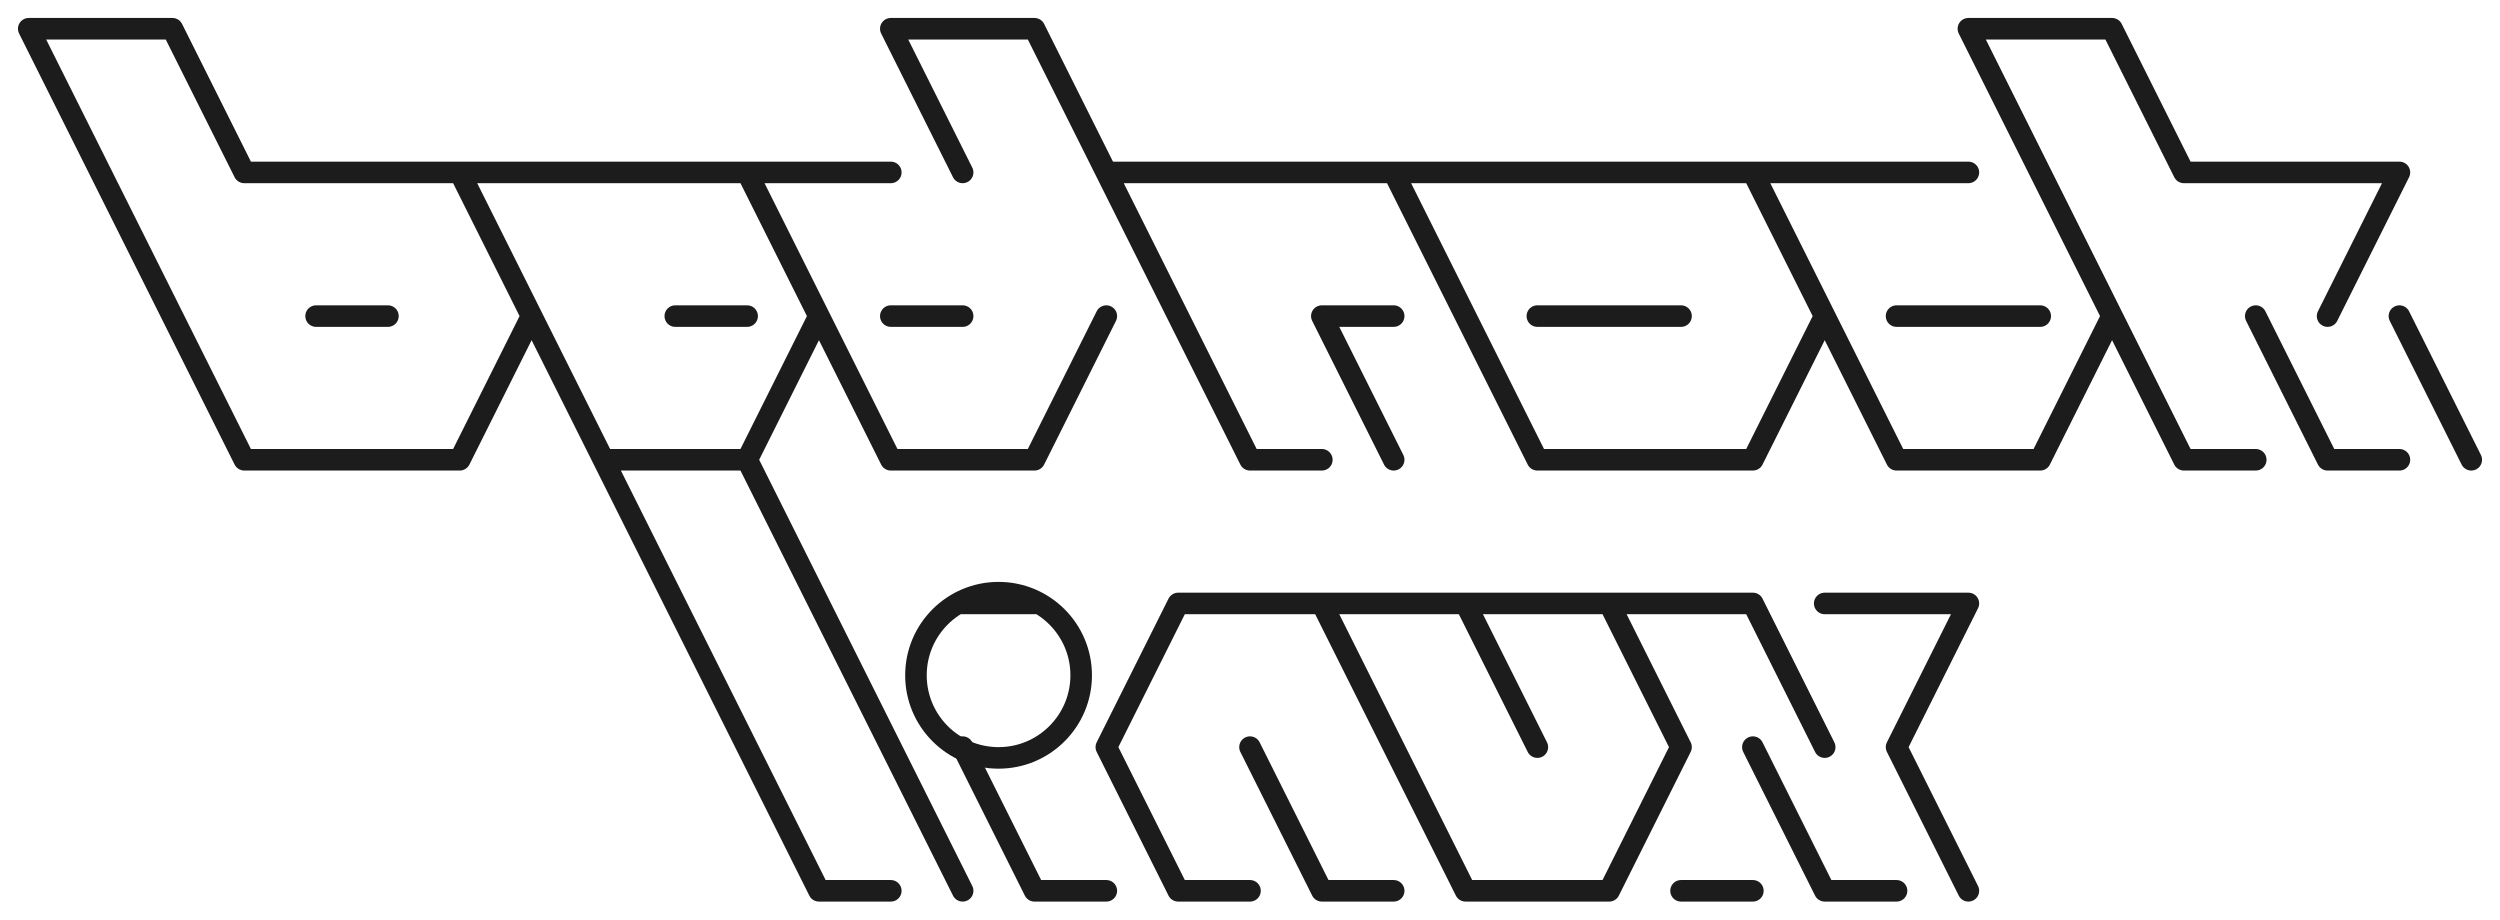
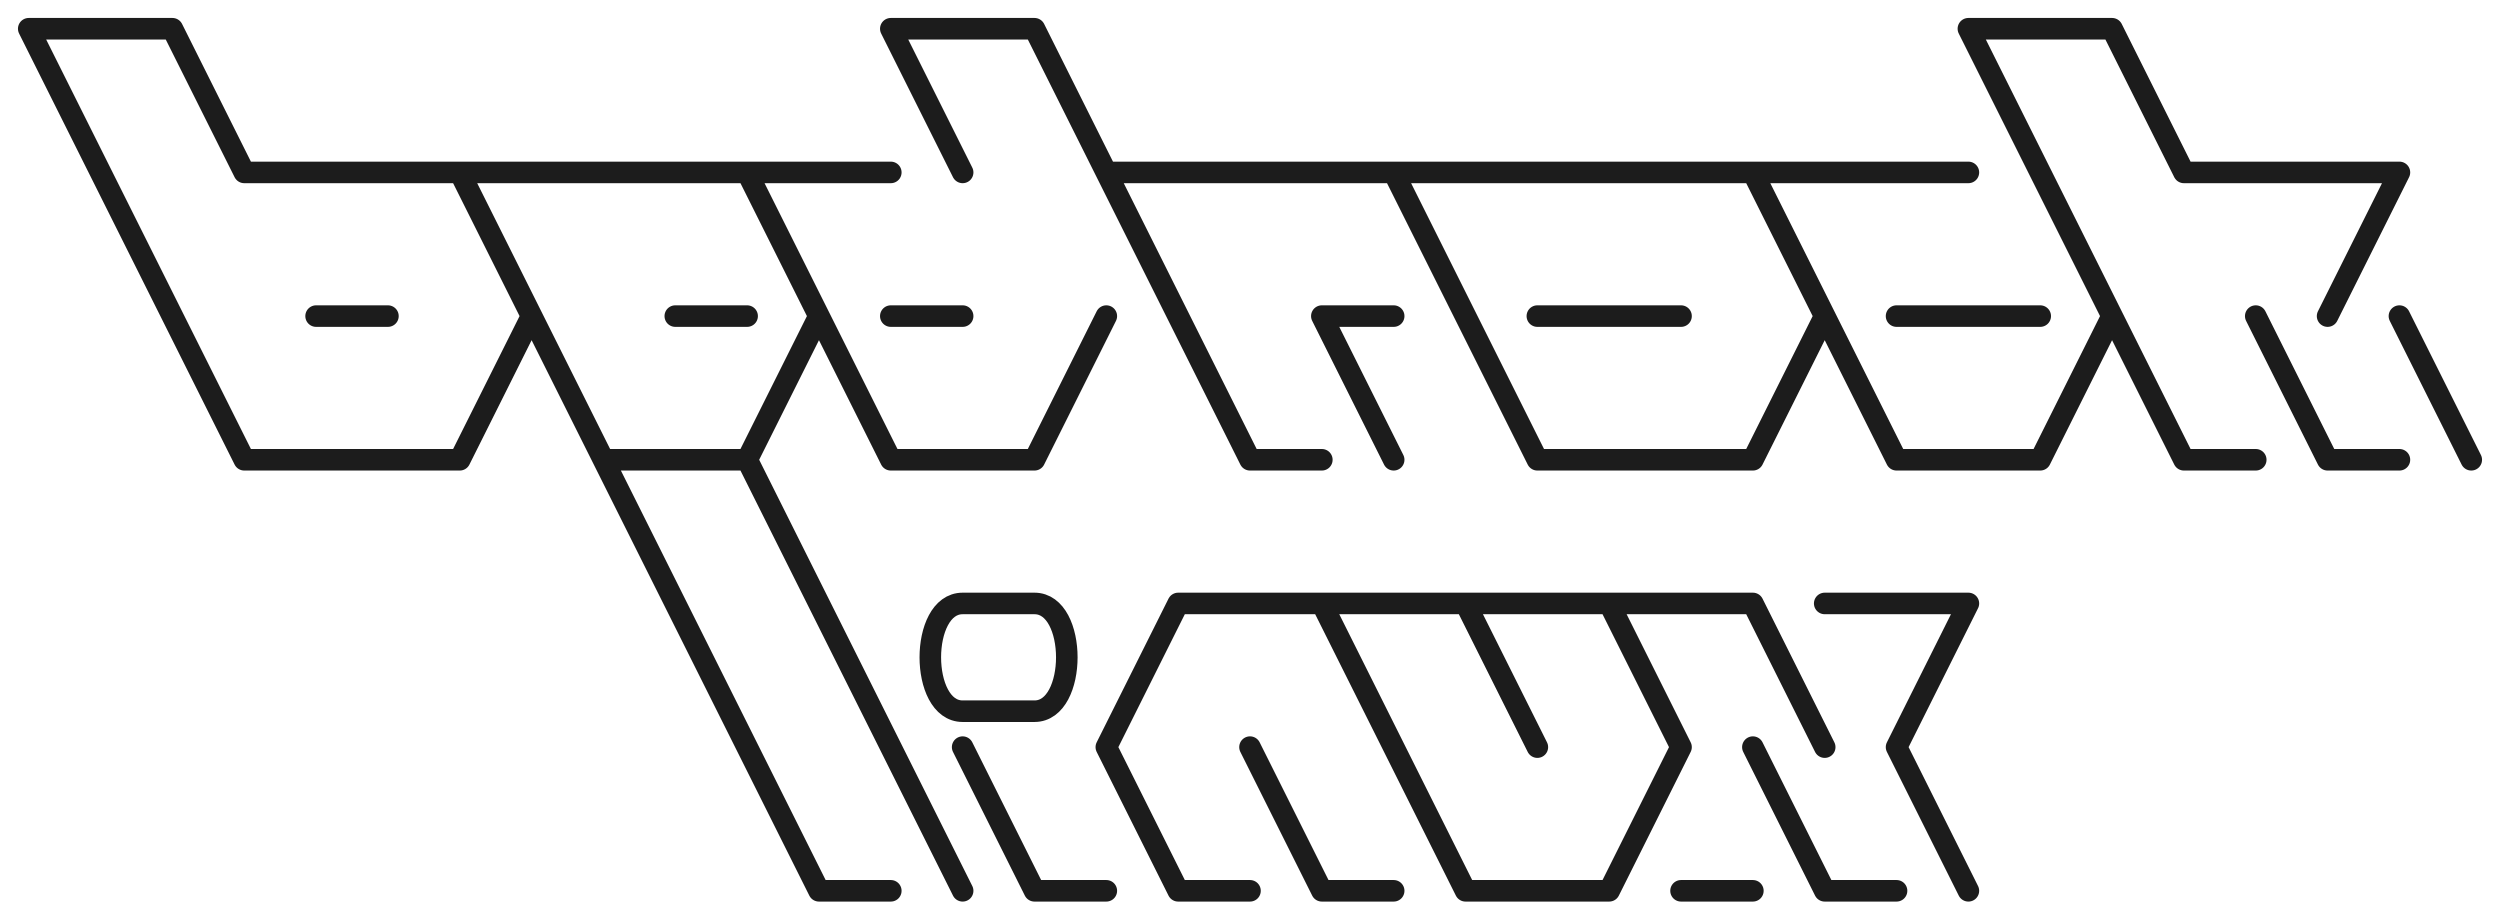
<svg xmlns="http://www.w3.org/2000/svg" width="348" height="128" viewBox="0 0 348.00 128.00">
-   <path d="M4.00 4.00 L24.00 4.00 M124.00 4.00 L144.00 4.00 M274.00 4.00 L294.00 4.00 M4.00 4.00 L14.00 24.00 M24.00 4.00 L34.00 24.00 M34.00 24.00 L124.00 24.00 M124.00 4.00 L134.00 24.00 M144.00 4.00 L154.00 24.00 M154.00 24.00 L274.00 24.00 M274.00 4.00 L284.00 24.00 M294.00 4.00 L304.00 24.00 M304.00 24.00 L334.00 24.00 M14.00 24.00 L24.00 44.00 M44.00 44.00 L54.00 44.00 M64.00 24.00 L74.00 44.00 M94.00 44.00 L104.00 44.00 M104.00 24.00 L114.00 44.00 M124.00 44.00 L134.00 44.00 M154.00 24.00 L164.00 44.00 M184.00 44.00 L194.00 44.00 M194.00 24.00 L204.00 44.00 M214.00 44.00 L234.00 44.00 M244.00 24.00 L254.00 44.00 M264.00 44.00 L284.00 44.00 M284.00 24.00 L294.00 44.00 M324.00 44.00 L334.00 24.00 M24.00 44.00 L34.00 64.00 M34.00 64.00 L64.00 64.00 M64.00 64.00 L74.00 44.00 M74.00 44.00 L84.00 64.00 M84.00 64.00 L104.00 64.00 M104.00 64.00 L114.00 44.00 M114.00 44.00 L124.00 64.00 M124.00 64.00 L144.00 64.00 M144.00 64.00 L154.00 44.00 M164.00 44.00 L174.00 64.00 M174.00 64.00 L184.00 64.00 M184.00 44.00 L194.00 64.00 M204.00 44.00 L214.00 64.00 M214.00 64.00 L244.00 64.00 M244.00 64.00 L254.00 44.00 M254.00 44.00 L264.00 64.00 M264.00 64.00 L284.00 64.00 M284.00 64.00 L294.00 44.00 M294.00 44.00 L304.00 64.00 M304.00 64.00 L314.00 64.00 M314.00 44.00 L324.00 64.00 M324.00 64.00 L334.00 64.00 M334.00 44.00 L344.00 64.00 M84.00 64.00 L94.00 84.00 M104.00 64.00 L114.00 84.00 M134.00 84.00 L144.00 84.00 M164.00 84.00 L244.00 84.00 M254.00 84.00 L274.00 84.00 M94.00 84.00 L104.00 104.00 M114.00 84.00 L124.00 104.00 M154.00 104.00 L164.00 84.00 M184.00 84.00 L194.00 104.00 M204.00 84.00 L214.00 104.00 M224.00 84.00 L234.00 104.00 M244.00 84.00 L254.00 104.00 M264.00 104.00 L274.00 84.00 M104.00 104.00 L114.00 124.00 M114.00 124.00 L124.00 124.00 M124.00 104.00 L134.00 124.00 M134.00 104.00 L144.00 124.00 M144.00 124.00 L154.00 124.00 M154.00 104.00 L164.00 124.00 M164.00 124.00 L174.00 124.00 M174.00 104.00 L184.00 124.00 M184.00 124.00 L194.00 124.00 M194.00 104.00 L204.00 124.00 M204.00 124.00 L224.00 124.00 M224.00 124.00 L234.00 104.00 M234.00 124.00 L244.00 124.00 M244.00 104.00 L254.00 124.00 M254.00 124.00 L264.00 124.00 M264.00 104.00 L274.00 124.00" fill="none" stroke="#1c1c1c" stroke-width="3.00" stroke-linecap="round" stroke-linejoin="round" />
-   <circle cx="139.00" cy="94.00" r="11.50" fill="none" stroke="#1c1c1c" stroke-width="3.00" />
+   <path d="M4.00 4.00 L24.00 4.00 M124.00 4.00 L144.00 4.00 M274.00 4.00 L294.00 4.00 M4.00 4.00 L14.00 24.00 M24.00 4.00 L34.00 24.00 M34.00 24.00 L124.00 24.00 M124.00 4.00 L134.00 24.00 M144.00 4.00 L154.00 24.00 M154.00 24.00 L274.00 24.00 M274.00 4.00 L284.00 24.00 M294.00 4.00 L304.00 24.00 M304.00 24.00 L334.00 24.00 M14.00 24.00 L24.00 44.00 M44.00 44.00 L54.00 44.00 M64.00 24.00 L74.00 44.00 M94.00 44.00 L104.00 44.00 M104.00 24.00 L114.00 44.00 M124.00 44.00 L134.00 44.00 M154.00 24.00 L164.00 44.00 M184.00 44.00 L194.00 44.00 M194.00 24.00 L204.00 44.00 M214.00 44.00 L234.00 44.00 M244.00 24.00 L254.00 44.00 M264.00 44.00 L284.00 44.00 M284.00 24.00 L294.00 44.00 M324.00 44.00 L334.00 24.00 M24.00 44.00 L34.00 64.00 M34.00 64.00 L64.00 64.00 M64.00 64.00 L74.00 44.00 M74.00 44.00 L84.00 64.00 M84.00 64.00 L104.00 64.00 M104.00 64.00 L114.00 44.00 M114.00 44.00 L124.00 64.00 M124.00 64.00 L144.00 64.00 M144.00 64.00 L154.00 44.00 M164.00 44.00 L174.00 64.00 M174.00 64.00 L184.00 64.00 M184.00 44.00 L194.00 64.00 M204.00 44.00 L214.00 64.00 M214.00 64.00 L244.00 64.00 M244.00 64.00 L254.00 44.00 M254.00 44.00 L264.00 64.00 M264.00 64.00 L284.00 64.00 M284.00 64.00 L294.00 44.00 M294.00 44.00 L304.00 64.00 M304.00 64.00 L314.00 64.00 M314.00 44.00 L324.00 64.00 M324.00 64.00 L334.00 64.00 M334.00 44.00 L344.00 64.00 M84.00 64.00 L94.00 84.00 M104.00 64.00 L114.00 84.00 M134.00 84.00 L144.00 84.00 M164.00 84.00 L244.00 84.00 M254.00 84.00 L274.00 84.00 M94.00 84.00 L104.00 104.00 M114.00 84.00 L124.00 104.00 M154.00 104.00 L164.00 84.00 M184.00 84.00 L194.00 104.00 M204.00 84.00 L214.00 104.00 M224.00 84.00 L234.00 104.00 M244.00 84.00 L254.00 104.00 M264.00 104.00 L274.00 84.00 M104.00 104.00 L114.00 124.00 M114.00 124.00 L124.00 124.00 M124.00 104.00 L134.00 124.00 M134.00 104.00 L144.00 124.00 M144.00 124.00 L154.00 124.00 M154.00 104.00 L164.00 124.00 M164.00 124.00 L174.00 124.00 M174.00 104.00 L184.00 124.00 M184.00 124.00 L194.00 124.00 M194.00 104.00 L204.00 124.00 M204.00 124.00 L224.00 124.00 M224.00 124.00 L234.00 104.00 M234.00 124.00 L244.00 124.00 M244.00 104.00 L254.00 124.00 M254.00 124.00 L264.00 124.00 M264.00 104.00 L274.00 124.00 M134.00 84.00 C128.00 84.00 128.00 99.00 134.00 99.00 M144.00 84.00 C150.00 84.00 150.00 99.00 144.00 99.00 M134.00 99.00 C134.00 99.00 144.00 99.00 144.00 99.00" fill="none" stroke="#1c1c1c" stroke-width="3.00" stroke-linecap="round" stroke-linejoin="round" />
</svg>
